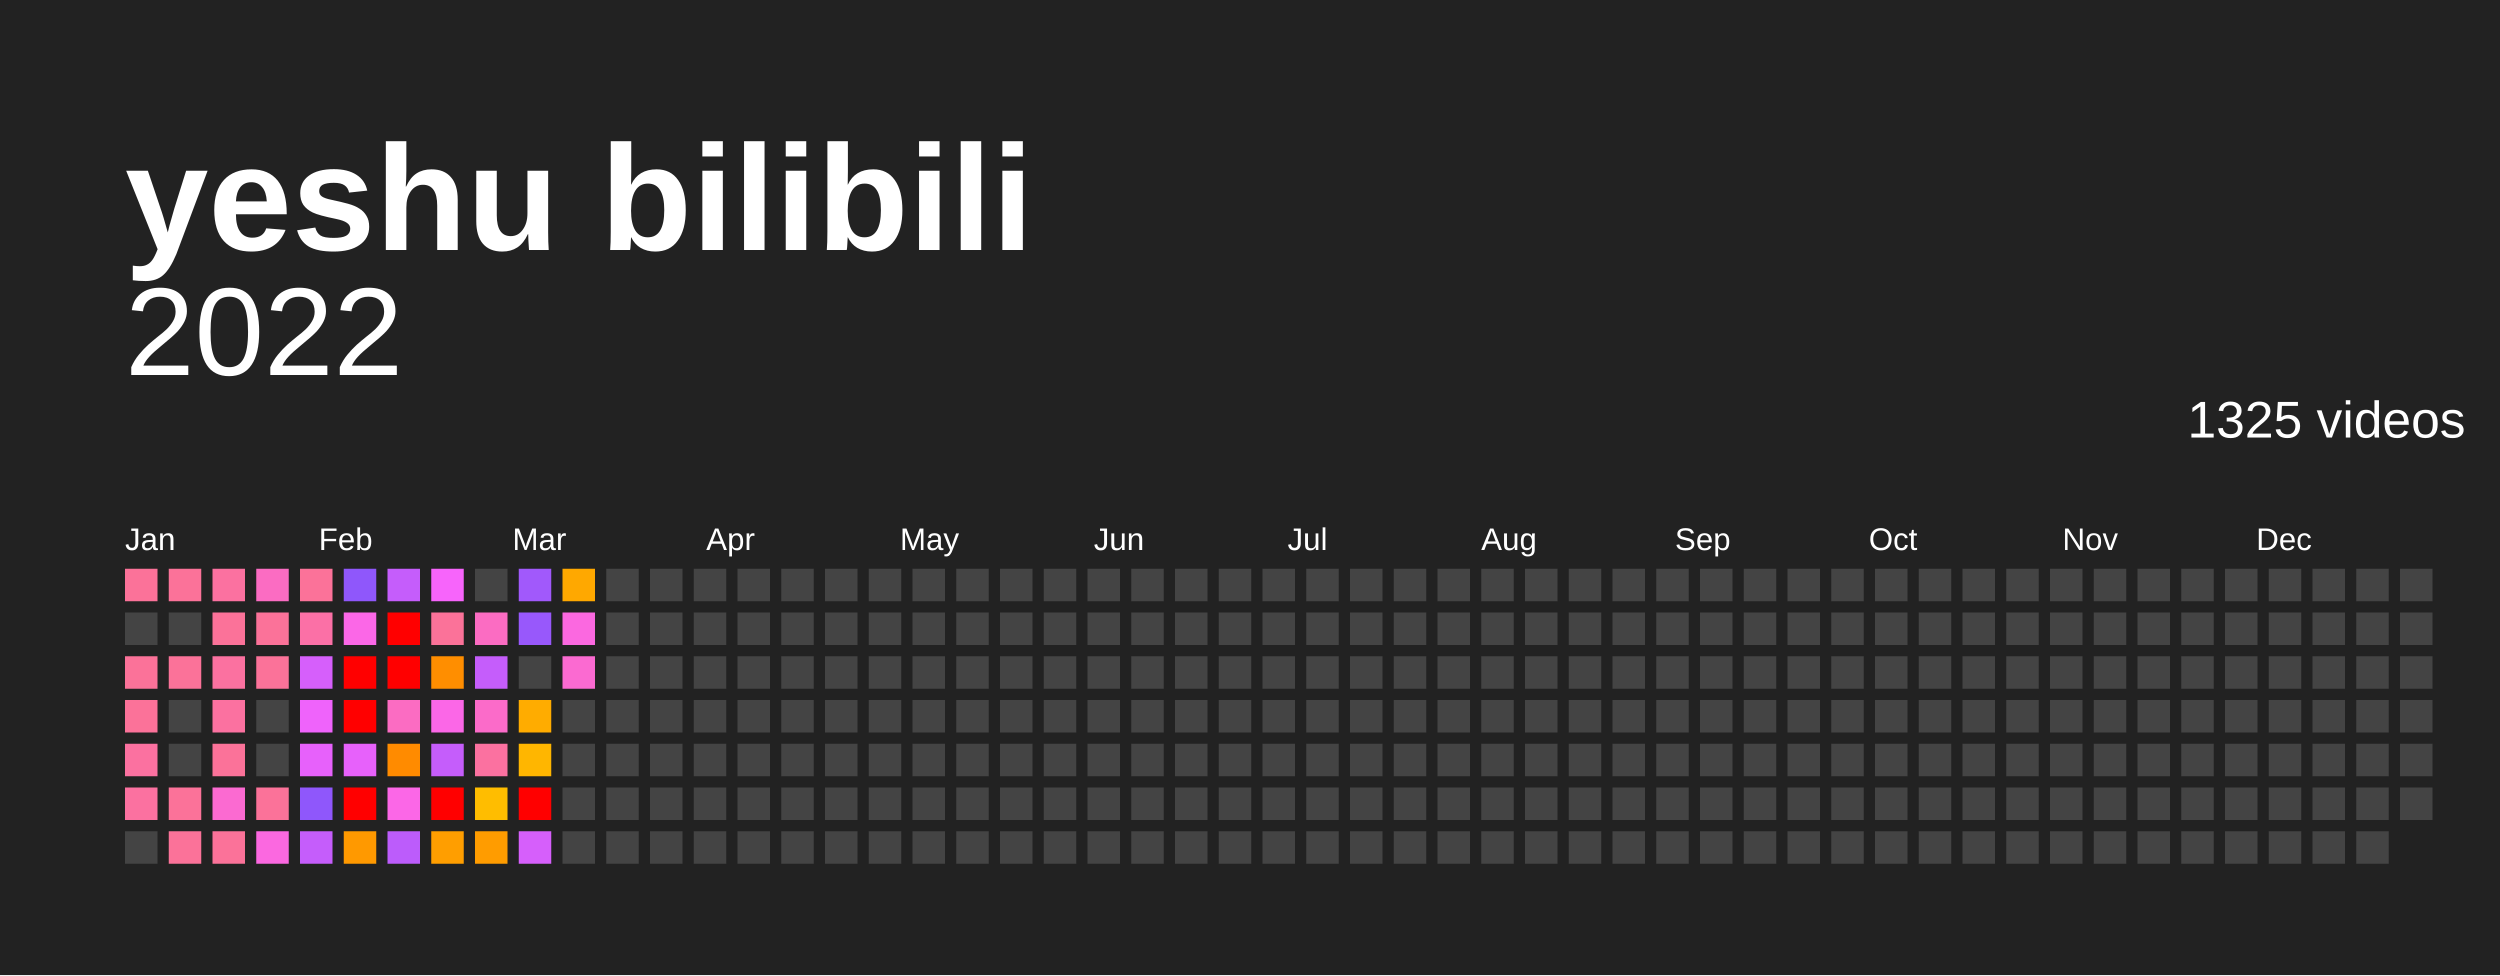
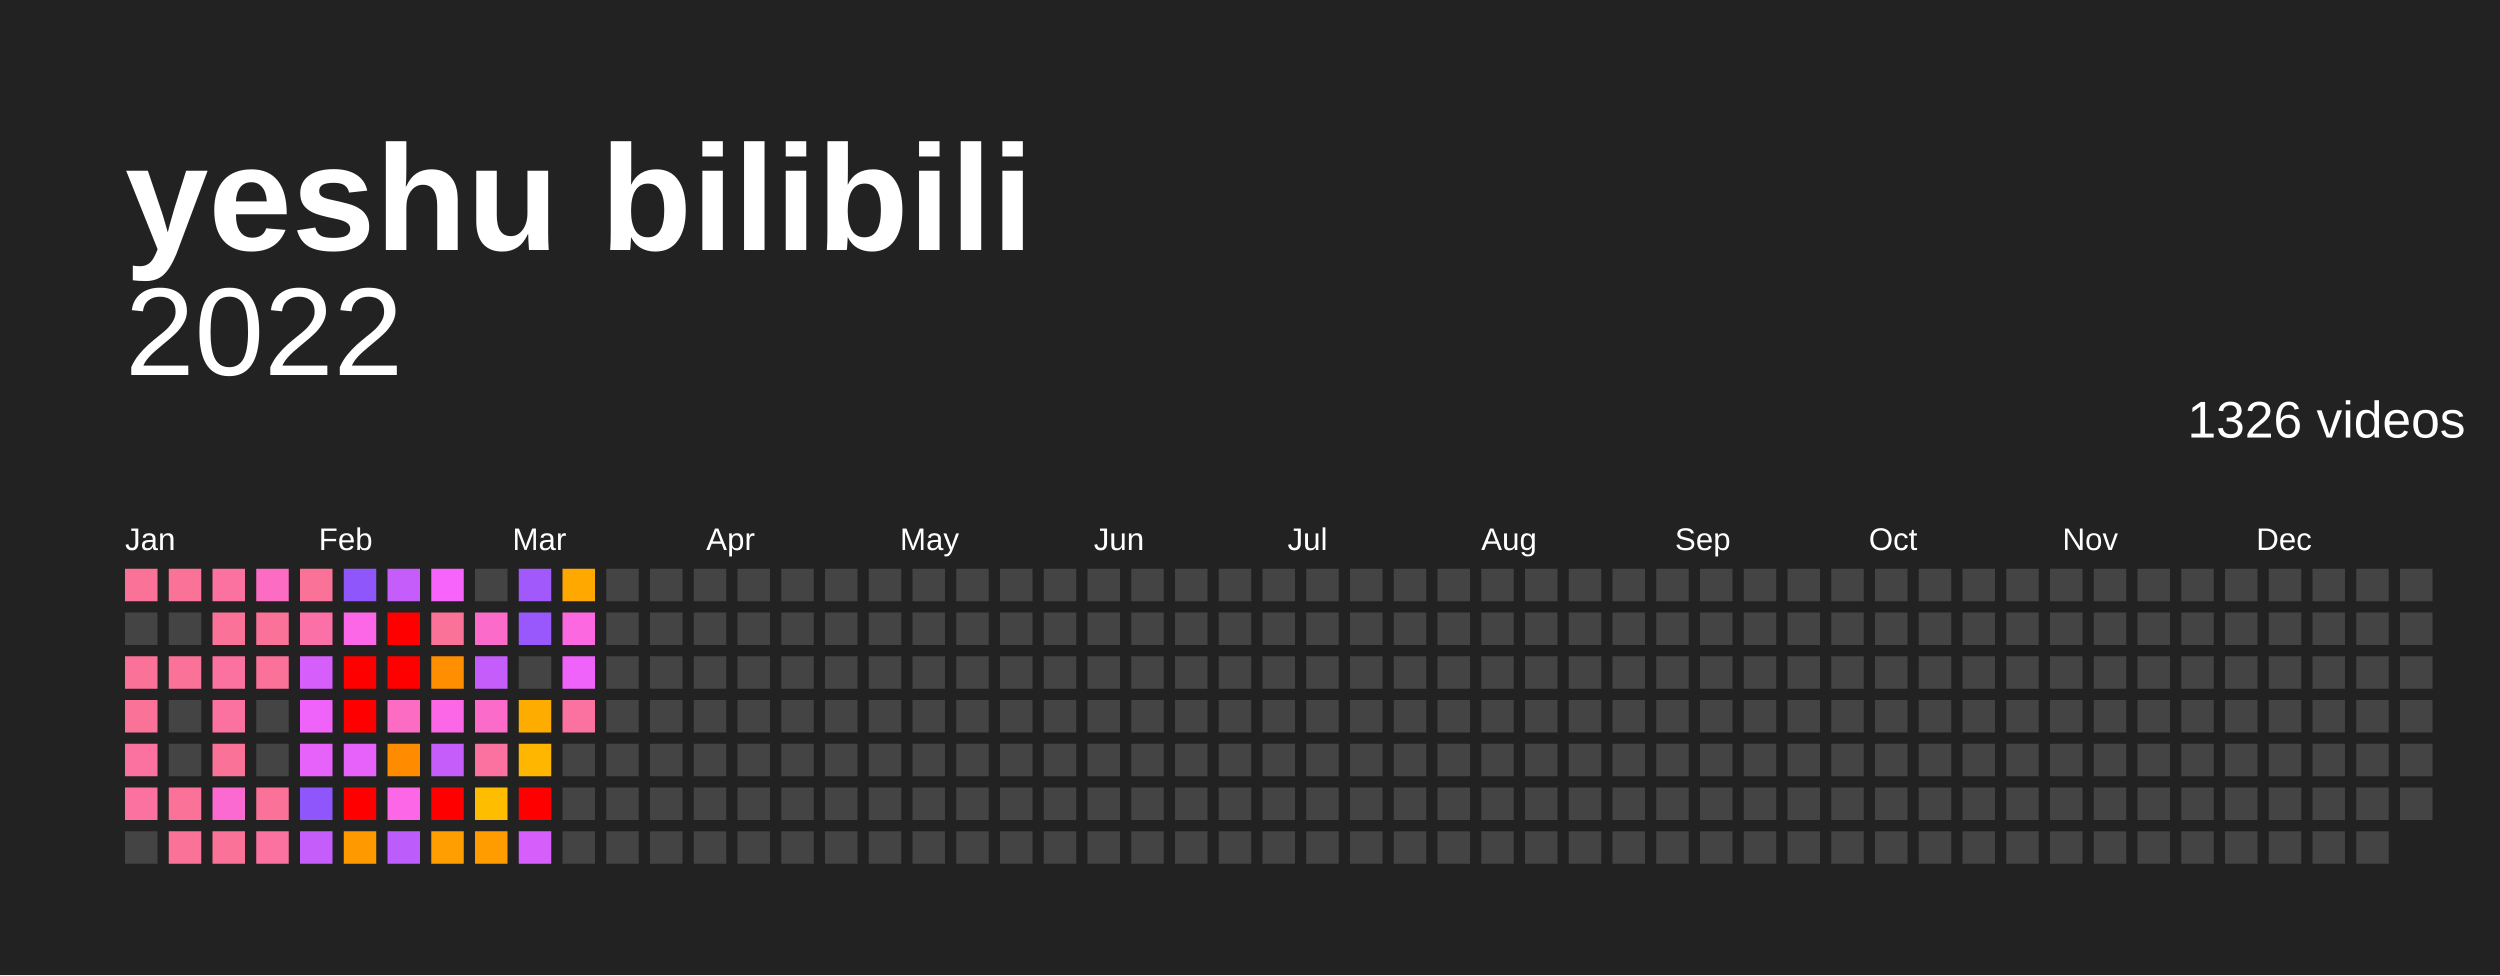
<svg xmlns="http://www.w3.org/2000/svg" baseProfile="full" height="78mm" version="1.1" viewBox="0,0,200,78" width="200mm">
  <defs />
  <rect fill="#222222" height="78" width="200" x="0" y="0" />
  <text fill="#FFFFFF" style="font-size:12px; font-family:Arial; font-weight:bold;" x="10" y="20">yeshu bilibili</text>
  <text alignment-baseline="hanging" fill="#FFFFFF" style="font-size:10.0px; font-family:Arial;" x="10" y="30">2022</text>
-   <text alignment-baseline="hanging" fill="#FFFFFF" style="font-size:4.125px; font-family:Arial;" x="175" y="35">1325 videos</text>
+   <text alignment-baseline="hanging" fill="#FFFFFF" style="font-size:4.125px; font-family:Arial;" x="175" y="35">1326 videos</text>
  <text fill="#FFFFFF" style="font-size:2.5px; font-family:Arial" x="10.0" y="44">Jan</text>
  <text fill="#FFFFFF" style="font-size:2.5px; font-family:Arial" x="25.5" y="44">Feb</text>
  <text fill="#FFFFFF" style="font-size:2.5px; font-family:Arial" x="41.0" y="44">Mar</text>
  <text fill="#FFFFFF" style="font-size:2.5px; font-family:Arial" x="56.5" y="44">Apr</text>
  <text fill="#FFFFFF" style="font-size:2.5px; font-family:Arial" x="72.0" y="44">May</text>
  <text fill="#FFFFFF" style="font-size:2.5px; font-family:Arial" x="87.5" y="44">Jun</text>
  <text fill="#FFFFFF" style="font-size:2.5px; font-family:Arial" x="103.0" y="44">Jul</text>
  <text fill="#FFFFFF" style="font-size:2.5px; font-family:Arial" x="118.5" y="44">Aug</text>
  <text fill="#FFFFFF" style="font-size:2.5px; font-family:Arial" x="134.0" y="44">Sep</text>
  <text fill="#FFFFFF" style="font-size:2.5px; font-family:Arial" x="149.5" y="44">Oct</text>
  <text fill="#FFFFFF" style="font-size:2.5px; font-family:Arial" x="165.0" y="44">Nov</text>
  <text fill="#FFFFFF" style="font-size:2.5px; font-family:Arial" x="180.5" y="44">Dec</text>
  <rect fill="#fb7299" height="2.6" width="2.6" x="10.0" y="45.5" />
  <rect fill="#444444" height="2.6" width="2.6" x="10.0" y="49.0" />
  <rect fill="#fb7299" height="2.6" width="2.6" x="10.0" y="52.5" />
  <rect fill="#fb7299" height="2.6" width="2.6" x="10.0" y="56.0" />
  <rect fill="#fb71a0" height="2.6" width="2.6" x="10.0" y="59.5" />
  <rect fill="#fb71a0" height="2.6" width="2.6" x="10.0" y="63.0" />
  <rect fill="#444444" height="2.6" width="2.6" x="10.0" y="66.5" />
  <rect fill="#fb7299" height="2.6" width="2.6" x="13.5" y="45.5" />
  <rect fill="#444444" height="2.6" width="2.6" x="13.5" y="49.0" />
  <rect fill="#fb7299" height="2.6" width="2.6" x="13.5" y="52.5" />
  <rect fill="#444444" height="2.6" width="2.6" x="13.5" y="56.0" />
  <rect fill="#444444" height="2.6" width="2.6" x="13.5" y="59.5" />
  <rect fill="#fb7299" height="2.6" width="2.6" x="13.5" y="63.0" />
  <rect fill="#fb7299" height="2.6" width="2.6" x="13.5" y="66.5" />
  <rect fill="#fb71a0" height="2.6" width="2.6" x="17.0" y="45.5" />
  <rect fill="#fb7299" height="2.6" width="2.6" x="17.0" y="49.0" />
  <rect fill="#fb71a0" height="2.6" width="2.6" x="17.0" y="52.5" />
  <rect fill="#fb71a0" height="2.6" width="2.6" x="17.0" y="56.0" />
  <rect fill="#fb7299" height="2.6" width="2.6" x="17.0" y="59.5" />
  <rect fill="#fb6ad1" height="2.6" width="2.6" x="17.0" y="63.0" />
  <rect fill="#fb7299" height="2.6" width="2.6" x="17.0" y="66.5" />
  <rect fill="#fb6cc2" height="2.6" width="2.6" x="20.5" y="45.5" />
  <rect fill="#fb7299" height="2.6" width="2.6" x="20.5" y="49.0" />
  <rect fill="#fb7299" height="2.6" width="2.6" x="20.5" y="52.5" />
  <rect fill="#444444" height="2.6" width="2.6" x="20.5" y="56.0" />
  <rect fill="#444444" height="2.6" width="2.6" x="20.5" y="59.5" />
  <rect fill="#fb7299" height="2.6" width="2.6" x="20.5" y="63.0" />
-   <rect fill="#fb68e0" height="2.6" width="2.6" x="20.5" y="66.5" />
+   <rect fill="#fb71a0" height="2.6" width="2.6" x="20.5" y="66.5" />
  <rect fill="#fb7299" height="2.6" width="2.6" x="24.0" y="45.5" />
  <rect fill="#fb70a6" height="2.6" width="2.6" x="24.0" y="49.0" />
  <rect fill="#d65ffb" height="2.6" width="2.6" x="24.0" y="52.5" />
  <rect fill="#ef63fb" height="2.6" width="2.6" x="24.0" y="56.0" />
  <rect fill="#e761fb" height="2.6" width="2.6" x="24.0" y="59.5" />
  <rect fill="#8f57fb" height="2.6" width="2.6" x="24.0" y="63.0" />
  <rect fill="#c55dfb" height="2.6" width="2.6" x="24.0" y="66.5" />
  <rect fill="#8f57fb" height="2.6" width="2.6" x="27.5" y="45.5" />
  <rect fill="#fb67e7" height="2.6" width="2.6" x="27.5" y="49.0" />
  <rect fill="red" height="2.6" width="2.6" x="27.5" y="52.5" />
  <rect fill="red" height="2.6" width="2.6" x="27.5" y="56.0" />
  <rect fill="#e761fb" height="2.6" width="2.6" x="27.5" y="59.5" />
  <rect fill="red" height="2.6" width="2.6" x="27.5" y="63.0" />
  <rect fill="#ff9900" height="2.6" width="2.6" x="27.5" y="66.5" />
  <rect fill="#c55dfb" height="2.6" width="2.6" x="31.0" y="45.5" />
  <rect fill="red" height="2.6" width="2.6" x="31.0" y="49.0" />
  <rect fill="red" height="2.6" width="2.6" x="31.0" y="52.5" />
  <rect fill="#fb6cc2" height="2.6" width="2.6" x="31.0" y="56.0" />
  <rect fill="#ff8b00" height="2.6" width="2.6" x="31.0" y="59.5" />
  <rect fill="#fb67e7" height="2.6" width="2.6" x="31.0" y="63.0" />
  <rect fill="#bc5cfb" height="2.6" width="2.6" x="31.0" y="66.5" />
  <rect fill="#f764fb" height="2.6" width="2.6" x="34.5" y="45.5" />
  <rect fill="#fb7299" height="2.6" width="2.6" x="34.5" y="49.0" />
  <rect fill="#ff8e00" height="2.6" width="2.6" x="34.5" y="52.5" />
  <rect fill="#fb67e7" height="2.6" width="2.6" x="34.5" y="56.0" />
  <rect fill="#c55dfb" height="2.6" width="2.6" x="34.5" y="59.5" />
  <rect fill="red" height="2.6" width="2.6" x="34.5" y="63.0" />
  <rect fill="#ff9e00" height="2.6" width="2.6" x="34.5" y="66.5" />
  <rect fill="#444444" height="2.6" width="2.6" x="38.0" y="45.5" />
-   <rect fill="#fb6cc2" height="2.6" width="2.6" x="38.0" y="49.0" />
+   <rect fill="#fb6bc9" height="2.6" width="2.6" x="38.0" y="49.0" />
  <rect fill="#c55dfb" height="2.6" width="2.6" x="38.0" y="52.5" />
  <rect fill="#fb6bc9" height="2.6" width="2.6" x="38.0" y="56.0" />
  <rect fill="#fb71a0" height="2.6" width="2.6" x="38.0" y="59.5" />
  <rect fill="#ffbd00" height="2.6" width="2.6" x="38.0" y="63.0" />
  <rect fill="#ff9c00" height="2.6" width="2.6" x="38.0" y="66.5" />
  <rect fill="#a159fb" height="2.6" width="2.6" x="41.5" y="45.5" />
  <rect fill="#9858fb" height="2.6" width="2.6" x="41.5" y="49.0" />
  <rect fill="#444444" height="2.6" width="2.6" x="41.5" y="52.5" />
  <rect fill="#ffac00" height="2.6" width="2.6" x="41.5" y="56.0" />
  <rect fill="#ffb600" height="2.6" width="2.6" x="41.5" y="59.5" />
  <rect fill="red" height="2.6" width="2.6" x="41.5" y="63.0" />
  <rect fill="#d65ffb" height="2.6" width="2.6" x="41.5" y="66.5" />
  <rect fill="#ffa800" height="2.6" width="2.6" x="45.0" y="45.5" />
  <rect fill="#fb68e0" height="2.6" width="2.6" x="45.0" y="49.0" />
-   <rect fill="#fb6ad1" height="2.6" width="2.6" x="45.0" y="52.5" />
-   <rect fill="#444444" height="2.6" width="2.6" x="45.0" y="56.0" />
+   <rect fill="#ef63fb" height="2.6" width="2.6" x="45.0" y="52.5" />
+   <rect fill="#fb71a0" height="2.6" width="2.6" x="45.0" y="56.0" />
  <rect fill="#444444" height="2.6" width="2.6" x="45.0" y="59.5" />
  <rect fill="#444444" height="2.6" width="2.6" x="45.0" y="63.0" />
  <rect fill="#444444" height="2.6" width="2.6" x="45.0" y="66.5" />
  <rect fill="#444444" height="2.6" width="2.6" x="48.5" y="45.5" />
  <rect fill="#444444" height="2.6" width="2.6" x="48.5" y="49.0" />
  <rect fill="#444444" height="2.6" width="2.6" x="48.5" y="52.5" />
  <rect fill="#444444" height="2.6" width="2.6" x="48.5" y="56.0" />
  <rect fill="#444444" height="2.6" width="2.6" x="48.5" y="59.5" />
  <rect fill="#444444" height="2.6" width="2.6" x="48.5" y="63.0" />
  <rect fill="#444444" height="2.6" width="2.6" x="48.5" y="66.5" />
  <rect fill="#444444" height="2.6" width="2.6" x="52.0" y="45.5" />
  <rect fill="#444444" height="2.6" width="2.6" x="52.0" y="49.0" />
  <rect fill="#444444" height="2.6" width="2.6" x="52.0" y="52.5" />
  <rect fill="#444444" height="2.6" width="2.6" x="52.0" y="56.0" />
  <rect fill="#444444" height="2.6" width="2.6" x="52.0" y="59.5" />
  <rect fill="#444444" height="2.6" width="2.6" x="52.0" y="63.0" />
  <rect fill="#444444" height="2.6" width="2.6" x="52.0" y="66.5" />
  <rect fill="#444444" height="2.6" width="2.6" x="55.5" y="45.5" />
  <rect fill="#444444" height="2.6" width="2.6" x="55.5" y="49.0" />
  <rect fill="#444444" height="2.6" width="2.6" x="55.5" y="52.5" />
  <rect fill="#444444" height="2.6" width="2.6" x="55.5" y="56.0" />
  <rect fill="#444444" height="2.6" width="2.6" x="55.5" y="59.5" />
  <rect fill="#444444" height="2.6" width="2.6" x="55.5" y="63.0" />
  <rect fill="#444444" height="2.6" width="2.6" x="55.5" y="66.5" />
  <rect fill="#444444" height="2.6" width="2.6" x="59.0" y="45.5" />
  <rect fill="#444444" height="2.6" width="2.6" x="59.0" y="49.0" />
  <rect fill="#444444" height="2.6" width="2.6" x="59.0" y="52.5" />
  <rect fill="#444444" height="2.6" width="2.6" x="59.0" y="56.0" />
  <rect fill="#444444" height="2.6" width="2.6" x="59.0" y="59.5" />
  <rect fill="#444444" height="2.6" width="2.6" x="59.0" y="63.0" />
  <rect fill="#444444" height="2.6" width="2.6" x="59.0" y="66.5" />
  <rect fill="#444444" height="2.6" width="2.6" x="62.5" y="45.5" />
  <rect fill="#444444" height="2.6" width="2.6" x="62.5" y="49.0" />
  <rect fill="#444444" height="2.6" width="2.6" x="62.5" y="52.5" />
  <rect fill="#444444" height="2.6" width="2.6" x="62.5" y="56.0" />
  <rect fill="#444444" height="2.6" width="2.6" x="62.5" y="59.5" />
  <rect fill="#444444" height="2.6" width="2.6" x="62.5" y="63.0" />
  <rect fill="#444444" height="2.6" width="2.6" x="62.5" y="66.5" />
  <rect fill="#444444" height="2.6" width="2.6" x="66.0" y="45.5" />
  <rect fill="#444444" height="2.6" width="2.6" x="66.0" y="49.0" />
  <rect fill="#444444" height="2.6" width="2.6" x="66.0" y="52.5" />
  <rect fill="#444444" height="2.6" width="2.6" x="66.0" y="56.0" />
  <rect fill="#444444" height="2.6" width="2.6" x="66.0" y="59.5" />
  <rect fill="#444444" height="2.6" width="2.6" x="66.0" y="63.0" />
  <rect fill="#444444" height="2.6" width="2.6" x="66.0" y="66.5" />
  <rect fill="#444444" height="2.6" width="2.6" x="69.5" y="45.5" />
  <rect fill="#444444" height="2.6" width="2.6" x="69.5" y="49.0" />
  <rect fill="#444444" height="2.6" width="2.6" x="69.5" y="52.5" />
  <rect fill="#444444" height="2.6" width="2.6" x="69.5" y="56.0" />
  <rect fill="#444444" height="2.6" width="2.6" x="69.5" y="59.5" />
  <rect fill="#444444" height="2.6" width="2.6" x="69.5" y="63.0" />
  <rect fill="#444444" height="2.6" width="2.6" x="69.5" y="66.5" />
  <rect fill="#444444" height="2.6" width="2.6" x="73.0" y="45.5" />
  <rect fill="#444444" height="2.6" width="2.6" x="73.0" y="49.0" />
  <rect fill="#444444" height="2.6" width="2.6" x="73.0" y="52.5" />
  <rect fill="#444444" height="2.6" width="2.6" x="73.0" y="56.0" />
  <rect fill="#444444" height="2.6" width="2.6" x="73.0" y="59.5" />
  <rect fill="#444444" height="2.6" width="2.6" x="73.0" y="63.0" />
  <rect fill="#444444" height="2.6" width="2.6" x="73.0" y="66.5" />
  <rect fill="#444444" height="2.6" width="2.6" x="76.5" y="45.5" />
  <rect fill="#444444" height="2.6" width="2.6" x="76.5" y="49.0" />
  <rect fill="#444444" height="2.6" width="2.6" x="76.5" y="52.5" />
  <rect fill="#444444" height="2.6" width="2.6" x="76.5" y="56.0" />
  <rect fill="#444444" height="2.6" width="2.6" x="76.5" y="59.5" />
  <rect fill="#444444" height="2.6" width="2.6" x="76.5" y="63.0" />
  <rect fill="#444444" height="2.6" width="2.6" x="76.5" y="66.5" />
  <rect fill="#444444" height="2.6" width="2.6" x="80.0" y="45.5" />
  <rect fill="#444444" height="2.6" width="2.6" x="80.0" y="49.0" />
  <rect fill="#444444" height="2.6" width="2.6" x="80.0" y="52.5" />
  <rect fill="#444444" height="2.6" width="2.6" x="80.0" y="56.0" />
  <rect fill="#444444" height="2.6" width="2.6" x="80.0" y="59.5" />
  <rect fill="#444444" height="2.6" width="2.6" x="80.0" y="63.0" />
  <rect fill="#444444" height="2.6" width="2.6" x="80.0" y="66.5" />
  <rect fill="#444444" height="2.6" width="2.6" x="83.5" y="45.5" />
  <rect fill="#444444" height="2.6" width="2.6" x="83.5" y="49.0" />
  <rect fill="#444444" height="2.6" width="2.6" x="83.5" y="52.5" />
  <rect fill="#444444" height="2.6" width="2.6" x="83.5" y="56.0" />
  <rect fill="#444444" height="2.6" width="2.6" x="83.5" y="59.5" />
  <rect fill="#444444" height="2.6" width="2.6" x="83.5" y="63.0" />
  <rect fill="#444444" height="2.6" width="2.6" x="83.5" y="66.5" />
  <rect fill="#444444" height="2.6" width="2.6" x="87.0" y="45.5" />
  <rect fill="#444444" height="2.6" width="2.6" x="87.0" y="49.0" />
  <rect fill="#444444" height="2.6" width="2.6" x="87.0" y="52.5" />
  <rect fill="#444444" height="2.6" width="2.6" x="87.0" y="56.0" />
  <rect fill="#444444" height="2.6" width="2.6" x="87.0" y="59.5" />
  <rect fill="#444444" height="2.6" width="2.6" x="87.0" y="63.0" />
  <rect fill="#444444" height="2.6" width="2.6" x="87.0" y="66.5" />
  <rect fill="#444444" height="2.6" width="2.6" x="90.5" y="45.5" />
  <rect fill="#444444" height="2.6" width="2.6" x="90.5" y="49.0" />
  <rect fill="#444444" height="2.6" width="2.6" x="90.5" y="52.5" />
  <rect fill="#444444" height="2.6" width="2.6" x="90.5" y="56.0" />
  <rect fill="#444444" height="2.6" width="2.6" x="90.5" y="59.5" />
  <rect fill="#444444" height="2.6" width="2.6" x="90.5" y="63.0" />
  <rect fill="#444444" height="2.6" width="2.6" x="90.5" y="66.5" />
  <rect fill="#444444" height="2.6" width="2.6" x="94.0" y="45.5" />
  <rect fill="#444444" height="2.6" width="2.6" x="94.0" y="49.0" />
  <rect fill="#444444" height="2.6" width="2.6" x="94.0" y="52.5" />
  <rect fill="#444444" height="2.6" width="2.6" x="94.0" y="56.0" />
  <rect fill="#444444" height="2.6" width="2.6" x="94.0" y="59.5" />
  <rect fill="#444444" height="2.6" width="2.6" x="94.0" y="63.0" />
  <rect fill="#444444" height="2.6" width="2.6" x="94.0" y="66.5" />
  <rect fill="#444444" height="2.6" width="2.6" x="97.5" y="45.5" />
  <rect fill="#444444" height="2.6" width="2.6" x="97.5" y="49.0" />
  <rect fill="#444444" height="2.6" width="2.6" x="97.5" y="52.5" />
  <rect fill="#444444" height="2.6" width="2.6" x="97.5" y="56.0" />
  <rect fill="#444444" height="2.6" width="2.6" x="97.5" y="59.5" />
  <rect fill="#444444" height="2.6" width="2.6" x="97.5" y="63.0" />
  <rect fill="#444444" height="2.6" width="2.6" x="97.5" y="66.5" />
  <rect fill="#444444" height="2.6" width="2.6" x="101.0" y="45.5" />
  <rect fill="#444444" height="2.6" width="2.6" x="101.0" y="49.0" />
  <rect fill="#444444" height="2.6" width="2.6" x="101.0" y="52.5" />
  <rect fill="#444444" height="2.6" width="2.6" x="101.0" y="56.0" />
  <rect fill="#444444" height="2.6" width="2.6" x="101.0" y="59.5" />
  <rect fill="#444444" height="2.6" width="2.6" x="101.0" y="63.0" />
  <rect fill="#444444" height="2.6" width="2.6" x="101.0" y="66.5" />
  <rect fill="#444444" height="2.6" width="2.6" x="104.5" y="45.5" />
  <rect fill="#444444" height="2.6" width="2.6" x="104.5" y="49.0" />
  <rect fill="#444444" height="2.6" width="2.6" x="104.5" y="52.5" />
  <rect fill="#444444" height="2.6" width="2.6" x="104.5" y="56.0" />
  <rect fill="#444444" height="2.6" width="2.6" x="104.5" y="59.5" />
  <rect fill="#444444" height="2.6" width="2.6" x="104.5" y="63.0" />
  <rect fill="#444444" height="2.6" width="2.6" x="104.5" y="66.5" />
  <rect fill="#444444" height="2.6" width="2.6" x="108.0" y="45.5" />
  <rect fill="#444444" height="2.6" width="2.6" x="108.0" y="49.0" />
  <rect fill="#444444" height="2.6" width="2.6" x="108.0" y="52.5" />
  <rect fill="#444444" height="2.6" width="2.6" x="108.0" y="56.0" />
  <rect fill="#444444" height="2.6" width="2.6" x="108.0" y="59.5" />
  <rect fill="#444444" height="2.6" width="2.6" x="108.0" y="63.0" />
  <rect fill="#444444" height="2.6" width="2.6" x="108.0" y="66.5" />
  <rect fill="#444444" height="2.6" width="2.6" x="111.5" y="45.5" />
  <rect fill="#444444" height="2.6" width="2.6" x="111.5" y="49.0" />
  <rect fill="#444444" height="2.6" width="2.6" x="111.5" y="52.5" />
  <rect fill="#444444" height="2.6" width="2.6" x="111.5" y="56.0" />
  <rect fill="#444444" height="2.6" width="2.6" x="111.5" y="59.5" />
  <rect fill="#444444" height="2.6" width="2.6" x="111.5" y="63.0" />
  <rect fill="#444444" height="2.6" width="2.6" x="111.5" y="66.5" />
  <rect fill="#444444" height="2.6" width="2.6" x="115.0" y="45.5" />
  <rect fill="#444444" height="2.6" width="2.6" x="115.0" y="49.0" />
  <rect fill="#444444" height="2.6" width="2.6" x="115.0" y="52.5" />
  <rect fill="#444444" height="2.6" width="2.6" x="115.0" y="56.0" />
  <rect fill="#444444" height="2.6" width="2.6" x="115.0" y="59.5" />
  <rect fill="#444444" height="2.6" width="2.6" x="115.0" y="63.0" />
  <rect fill="#444444" height="2.6" width="2.6" x="115.0" y="66.5" />
  <rect fill="#444444" height="2.6" width="2.6" x="118.5" y="45.5" />
  <rect fill="#444444" height="2.6" width="2.6" x="118.5" y="49.0" />
  <rect fill="#444444" height="2.6" width="2.6" x="118.5" y="52.5" />
  <rect fill="#444444" height="2.6" width="2.6" x="118.5" y="56.0" />
  <rect fill="#444444" height="2.6" width="2.6" x="118.5" y="59.5" />
  <rect fill="#444444" height="2.6" width="2.6" x="118.5" y="63.0" />
  <rect fill="#444444" height="2.6" width="2.6" x="118.5" y="66.5" />
  <rect fill="#444444" height="2.6" width="2.6" x="122.0" y="45.5" />
  <rect fill="#444444" height="2.6" width="2.6" x="122.0" y="49.0" />
  <rect fill="#444444" height="2.6" width="2.6" x="122.0" y="52.5" />
  <rect fill="#444444" height="2.6" width="2.6" x="122.0" y="56.0" />
  <rect fill="#444444" height="2.6" width="2.6" x="122.0" y="59.5" />
  <rect fill="#444444" height="2.6" width="2.6" x="122.0" y="63.0" />
  <rect fill="#444444" height="2.6" width="2.6" x="122.0" y="66.5" />
  <rect fill="#444444" height="2.6" width="2.6" x="125.5" y="45.5" />
  <rect fill="#444444" height="2.6" width="2.6" x="125.5" y="49.0" />
  <rect fill="#444444" height="2.6" width="2.6" x="125.5" y="52.5" />
  <rect fill="#444444" height="2.6" width="2.6" x="125.5" y="56.0" />
  <rect fill="#444444" height="2.6" width="2.6" x="125.5" y="59.5" />
  <rect fill="#444444" height="2.6" width="2.6" x="125.5" y="63.0" />
  <rect fill="#444444" height="2.6" width="2.6" x="125.5" y="66.5" />
  <rect fill="#444444" height="2.6" width="2.6" x="129.0" y="45.5" />
  <rect fill="#444444" height="2.6" width="2.6" x="129.0" y="49.0" />
  <rect fill="#444444" height="2.6" width="2.6" x="129.0" y="52.5" />
  <rect fill="#444444" height="2.6" width="2.6" x="129.0" y="56.0" />
  <rect fill="#444444" height="2.6" width="2.6" x="129.0" y="59.5" />
  <rect fill="#444444" height="2.6" width="2.6" x="129.0" y="63.0" />
  <rect fill="#444444" height="2.6" width="2.6" x="129.0" y="66.5" />
  <rect fill="#444444" height="2.6" width="2.6" x="132.5" y="45.5" />
  <rect fill="#444444" height="2.6" width="2.6" x="132.5" y="49.0" />
  <rect fill="#444444" height="2.6" width="2.6" x="132.5" y="52.5" />
  <rect fill="#444444" height="2.6" width="2.6" x="132.5" y="56.0" />
  <rect fill="#444444" height="2.6" width="2.6" x="132.5" y="59.5" />
  <rect fill="#444444" height="2.6" width="2.6" x="132.5" y="63.0" />
  <rect fill="#444444" height="2.6" width="2.6" x="132.5" y="66.5" />
  <rect fill="#444444" height="2.6" width="2.6" x="136.0" y="45.5" />
  <rect fill="#444444" height="2.6" width="2.6" x="136.0" y="49.0" />
  <rect fill="#444444" height="2.6" width="2.6" x="136.0" y="52.5" />
  <rect fill="#444444" height="2.6" width="2.6" x="136.0" y="56.0" />
  <rect fill="#444444" height="2.6" width="2.6" x="136.0" y="59.5" />
  <rect fill="#444444" height="2.6" width="2.6" x="136.0" y="63.0" />
  <rect fill="#444444" height="2.6" width="2.6" x="136.0" y="66.5" />
  <rect fill="#444444" height="2.6" width="2.6" x="139.5" y="45.5" />
  <rect fill="#444444" height="2.6" width="2.6" x="139.5" y="49.0" />
  <rect fill="#444444" height="2.6" width="2.6" x="139.5" y="52.5" />
  <rect fill="#444444" height="2.6" width="2.6" x="139.5" y="56.0" />
  <rect fill="#444444" height="2.6" width="2.6" x="139.5" y="59.5" />
  <rect fill="#444444" height="2.6" width="2.6" x="139.5" y="63.0" />
  <rect fill="#444444" height="2.6" width="2.6" x="139.5" y="66.5" />
  <rect fill="#444444" height="2.6" width="2.6" x="143.0" y="45.5" />
  <rect fill="#444444" height="2.6" width="2.6" x="143.0" y="49.0" />
  <rect fill="#444444" height="2.6" width="2.6" x="143.0" y="52.5" />
  <rect fill="#444444" height="2.6" width="2.6" x="143.0" y="56.0" />
  <rect fill="#444444" height="2.6" width="2.6" x="143.0" y="59.5" />
  <rect fill="#444444" height="2.6" width="2.6" x="143.0" y="63.0" />
  <rect fill="#444444" height="2.6" width="2.6" x="143.0" y="66.5" />
  <rect fill="#444444" height="2.6" width="2.6" x="146.5" y="45.5" />
  <rect fill="#444444" height="2.6" width="2.6" x="146.5" y="49.0" />
  <rect fill="#444444" height="2.6" width="2.6" x="146.5" y="52.5" />
  <rect fill="#444444" height="2.6" width="2.6" x="146.5" y="56.0" />
  <rect fill="#444444" height="2.6" width="2.6" x="146.5" y="59.5" />
  <rect fill="#444444" height="2.6" width="2.6" x="146.5" y="63.0" />
  <rect fill="#444444" height="2.6" width="2.6" x="146.5" y="66.5" />
  <rect fill="#444444" height="2.6" width="2.6" x="150.0" y="45.5" />
  <rect fill="#444444" height="2.6" width="2.6" x="150.0" y="49.0" />
  <rect fill="#444444" height="2.6" width="2.6" x="150.0" y="52.5" />
  <rect fill="#444444" height="2.6" width="2.6" x="150.0" y="56.0" />
  <rect fill="#444444" height="2.6" width="2.6" x="150.0" y="59.5" />
  <rect fill="#444444" height="2.6" width="2.6" x="150.0" y="63.0" />
  <rect fill="#444444" height="2.6" width="2.6" x="150.0" y="66.5" />
  <rect fill="#444444" height="2.6" width="2.6" x="153.5" y="45.5" />
  <rect fill="#444444" height="2.6" width="2.6" x="153.5" y="49.0" />
  <rect fill="#444444" height="2.6" width="2.6" x="153.5" y="52.5" />
  <rect fill="#444444" height="2.6" width="2.6" x="153.5" y="56.0" />
  <rect fill="#444444" height="2.6" width="2.6" x="153.5" y="59.5" />
  <rect fill="#444444" height="2.6" width="2.6" x="153.5" y="63.0" />
  <rect fill="#444444" height="2.6" width="2.6" x="153.5" y="66.5" />
  <rect fill="#444444" height="2.6" width="2.6" x="157.0" y="45.5" />
  <rect fill="#444444" height="2.6" width="2.6" x="157.0" y="49.0" />
  <rect fill="#444444" height="2.6" width="2.6" x="157.0" y="52.5" />
  <rect fill="#444444" height="2.6" width="2.6" x="157.0" y="56.0" />
  <rect fill="#444444" height="2.6" width="2.6" x="157.0" y="59.5" />
  <rect fill="#444444" height="2.6" width="2.6" x="157.0" y="63.0" />
  <rect fill="#444444" height="2.6" width="2.6" x="157.0" y="66.5" />
  <rect fill="#444444" height="2.6" width="2.6" x="160.5" y="45.5" />
  <rect fill="#444444" height="2.6" width="2.6" x="160.5" y="49.0" />
  <rect fill="#444444" height="2.6" width="2.6" x="160.5" y="52.5" />
  <rect fill="#444444" height="2.6" width="2.6" x="160.5" y="56.0" />
  <rect fill="#444444" height="2.6" width="2.6" x="160.5" y="59.5" />
  <rect fill="#444444" height="2.6" width="2.6" x="160.5" y="63.0" />
  <rect fill="#444444" height="2.6" width="2.6" x="160.5" y="66.5" />
  <rect fill="#444444" height="2.6" width="2.6" x="164.0" y="45.5" />
  <rect fill="#444444" height="2.6" width="2.6" x="164.0" y="49.0" />
  <rect fill="#444444" height="2.6" width="2.6" x="164.0" y="52.5" />
  <rect fill="#444444" height="2.6" width="2.6" x="164.0" y="56.0" />
  <rect fill="#444444" height="2.6" width="2.6" x="164.0" y="59.5" />
  <rect fill="#444444" height="2.6" width="2.6" x="164.0" y="63.0" />
  <rect fill="#444444" height="2.6" width="2.6" x="164.0" y="66.5" />
  <rect fill="#444444" height="2.6" width="2.6" x="167.5" y="45.5" />
  <rect fill="#444444" height="2.6" width="2.6" x="167.5" y="49.0" />
  <rect fill="#444444" height="2.6" width="2.6" x="167.5" y="52.5" />
  <rect fill="#444444" height="2.6" width="2.6" x="167.5" y="56.0" />
  <rect fill="#444444" height="2.6" width="2.6" x="167.5" y="59.5" />
  <rect fill="#444444" height="2.6" width="2.6" x="167.5" y="63.0" />
  <rect fill="#444444" height="2.6" width="2.6" x="167.5" y="66.5" />
  <rect fill="#444444" height="2.6" width="2.6" x="171.0" y="45.5" />
  <rect fill="#444444" height="2.6" width="2.6" x="171.0" y="49.0" />
  <rect fill="#444444" height="2.6" width="2.6" x="171.0" y="52.5" />
  <rect fill="#444444" height="2.6" width="2.6" x="171.0" y="56.0" />
  <rect fill="#444444" height="2.6" width="2.6" x="171.0" y="59.5" />
  <rect fill="#444444" height="2.6" width="2.6" x="171.0" y="63.0" />
  <rect fill="#444444" height="2.6" width="2.6" x="171.0" y="66.5" />
  <rect fill="#444444" height="2.6" width="2.6" x="174.5" y="45.5" />
  <rect fill="#444444" height="2.6" width="2.6" x="174.5" y="49.0" />
  <rect fill="#444444" height="2.6" width="2.6" x="174.5" y="52.5" />
  <rect fill="#444444" height="2.6" width="2.6" x="174.5" y="56.0" />
  <rect fill="#444444" height="2.6" width="2.6" x="174.5" y="59.5" />
  <rect fill="#444444" height="2.6" width="2.6" x="174.5" y="63.0" />
  <rect fill="#444444" height="2.6" width="2.6" x="174.5" y="66.5" />
  <rect fill="#444444" height="2.6" width="2.6" x="178.0" y="45.5" />
  <rect fill="#444444" height="2.6" width="2.6" x="178.0" y="49.0" />
  <rect fill="#444444" height="2.6" width="2.6" x="178.0" y="52.5" />
  <rect fill="#444444" height="2.6" width="2.6" x="178.0" y="56.0" />
  <rect fill="#444444" height="2.6" width="2.6" x="178.0" y="59.5" />
  <rect fill="#444444" height="2.6" width="2.6" x="178.0" y="63.0" />
  <rect fill="#444444" height="2.6" width="2.6" x="178.0" y="66.5" />
  <rect fill="#444444" height="2.6" width="2.6" x="181.5" y="45.5" />
  <rect fill="#444444" height="2.6" width="2.6" x="181.5" y="49.0" />
  <rect fill="#444444" height="2.6" width="2.6" x="181.5" y="52.5" />
  <rect fill="#444444" height="2.6" width="2.6" x="181.5" y="56.0" />
  <rect fill="#444444" height="2.6" width="2.6" x="181.5" y="59.5" />
  <rect fill="#444444" height="2.6" width="2.6" x="181.5" y="63.0" />
  <rect fill="#444444" height="2.6" width="2.6" x="181.5" y="66.5" />
  <rect fill="#444444" height="2.6" width="2.6" x="185.0" y="45.5" />
  <rect fill="#444444" height="2.6" width="2.6" x="185.0" y="49.0" />
  <rect fill="#444444" height="2.6" width="2.6" x="185.0" y="52.5" />
  <rect fill="#444444" height="2.6" width="2.6" x="185.0" y="56.0" />
  <rect fill="#444444" height="2.6" width="2.6" x="185.0" y="59.5" />
  <rect fill="#444444" height="2.6" width="2.6" x="185.0" y="63.0" />
  <rect fill="#444444" height="2.6" width="2.6" x="185.0" y="66.5" />
  <rect fill="#444444" height="2.6" width="2.6" x="188.5" y="45.5" />
  <rect fill="#444444" height="2.6" width="2.6" x="188.5" y="49.0" />
  <rect fill="#444444" height="2.6" width="2.6" x="188.5" y="52.5" />
  <rect fill="#444444" height="2.6" width="2.6" x="188.5" y="56.0" />
  <rect fill="#444444" height="2.6" width="2.6" x="188.5" y="59.5" />
  <rect fill="#444444" height="2.6" width="2.6" x="188.5" y="63.0" />
  <rect fill="#444444" height="2.6" width="2.6" x="188.5" y="66.5" />
  <rect fill="#444444" height="2.6" width="2.6" x="192.0" y="45.5" />
  <rect fill="#444444" height="2.6" width="2.6" x="192.0" y="49.0" />
  <rect fill="#444444" height="2.6" width="2.6" x="192.0" y="52.5" />
  <rect fill="#444444" height="2.6" width="2.6" x="192.0" y="56.0" />
  <rect fill="#444444" height="2.6" width="2.6" x="192.0" y="59.5" />
  <rect fill="#444444" height="2.6" width="2.6" x="192.0" y="63.0" />
</svg>
